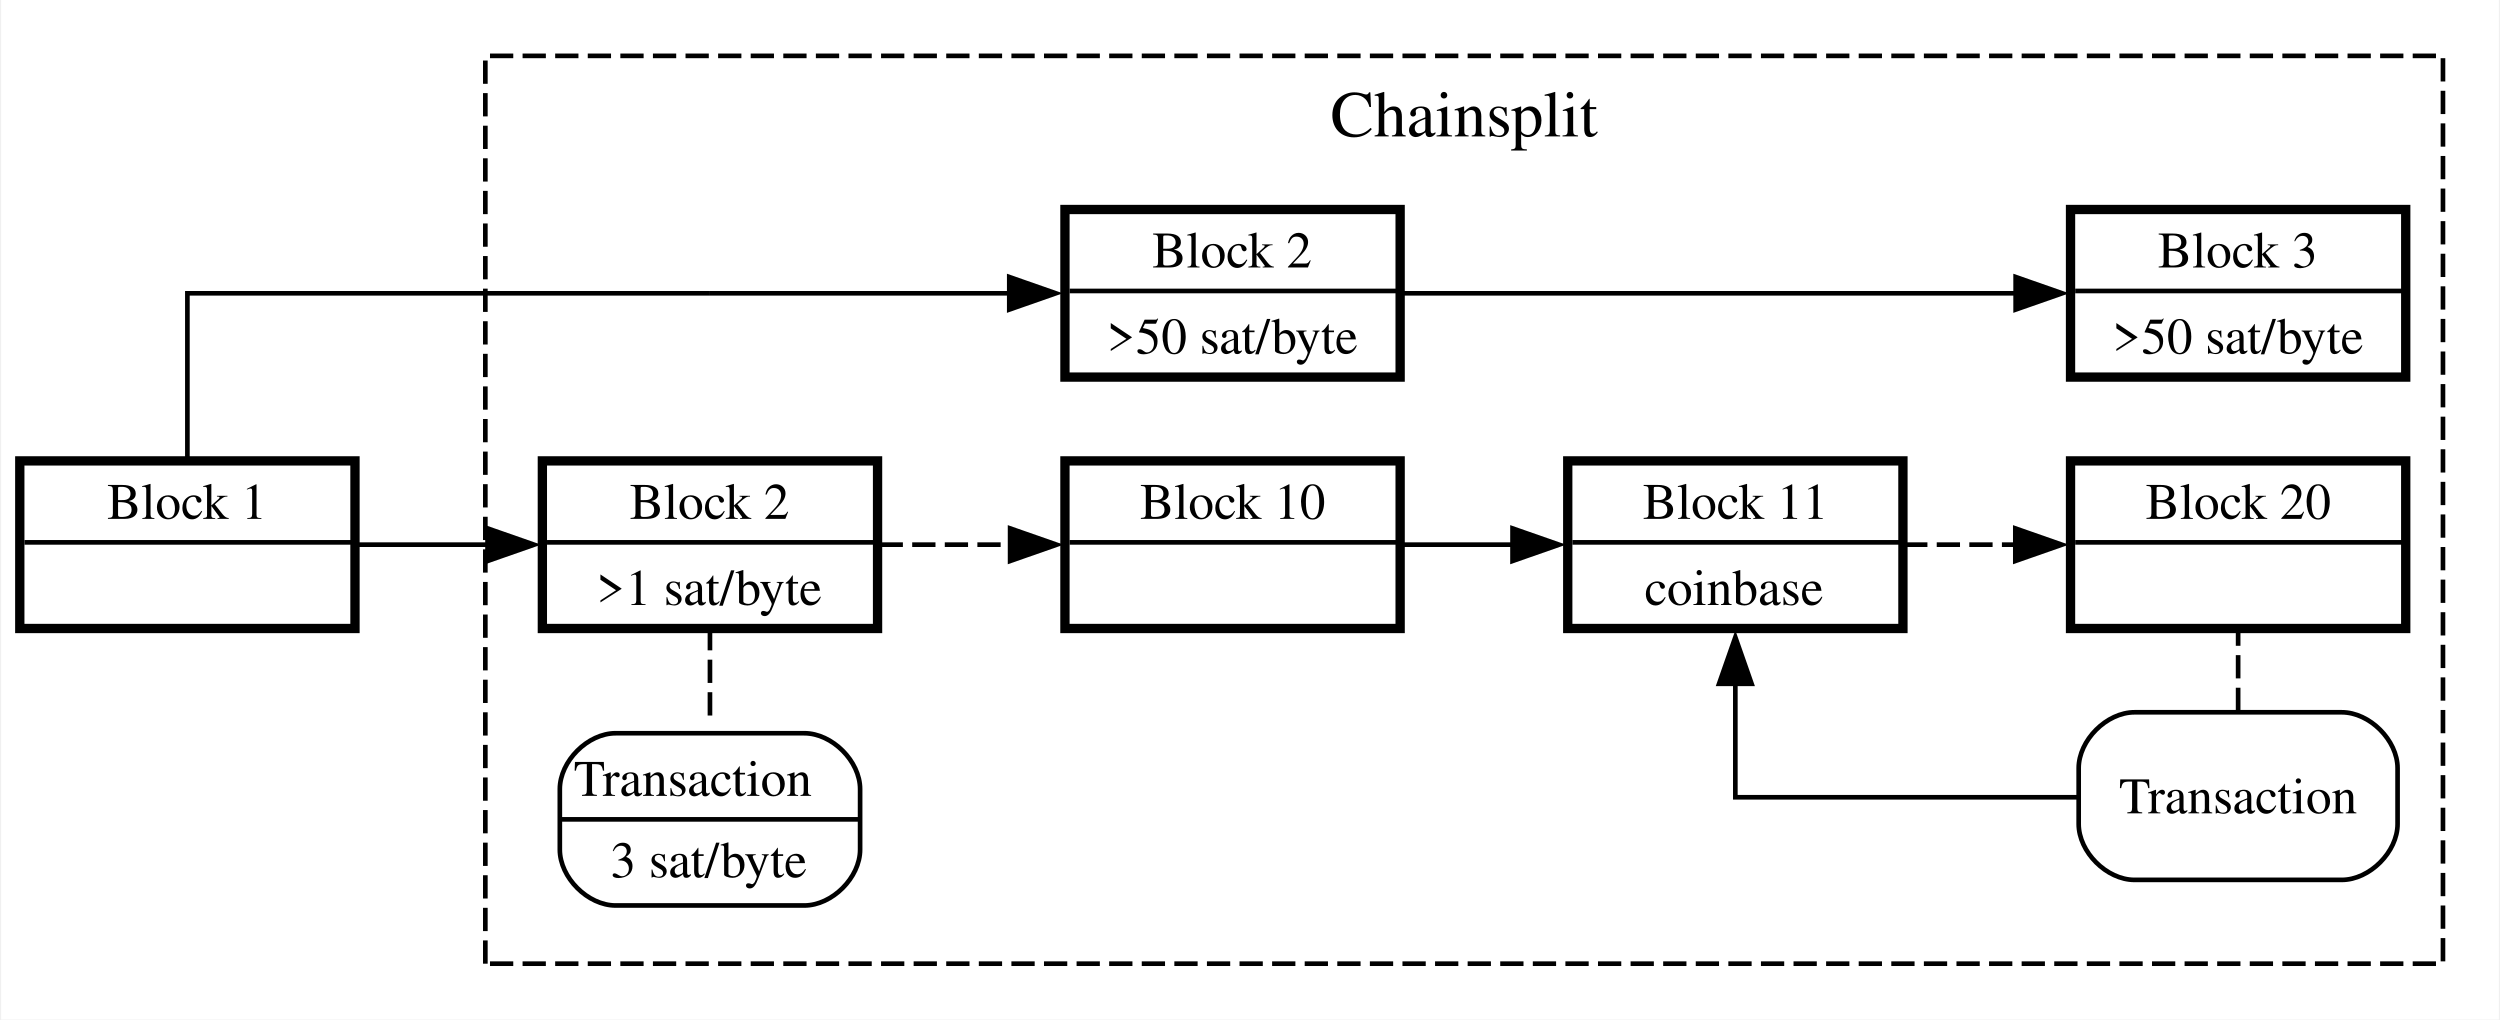
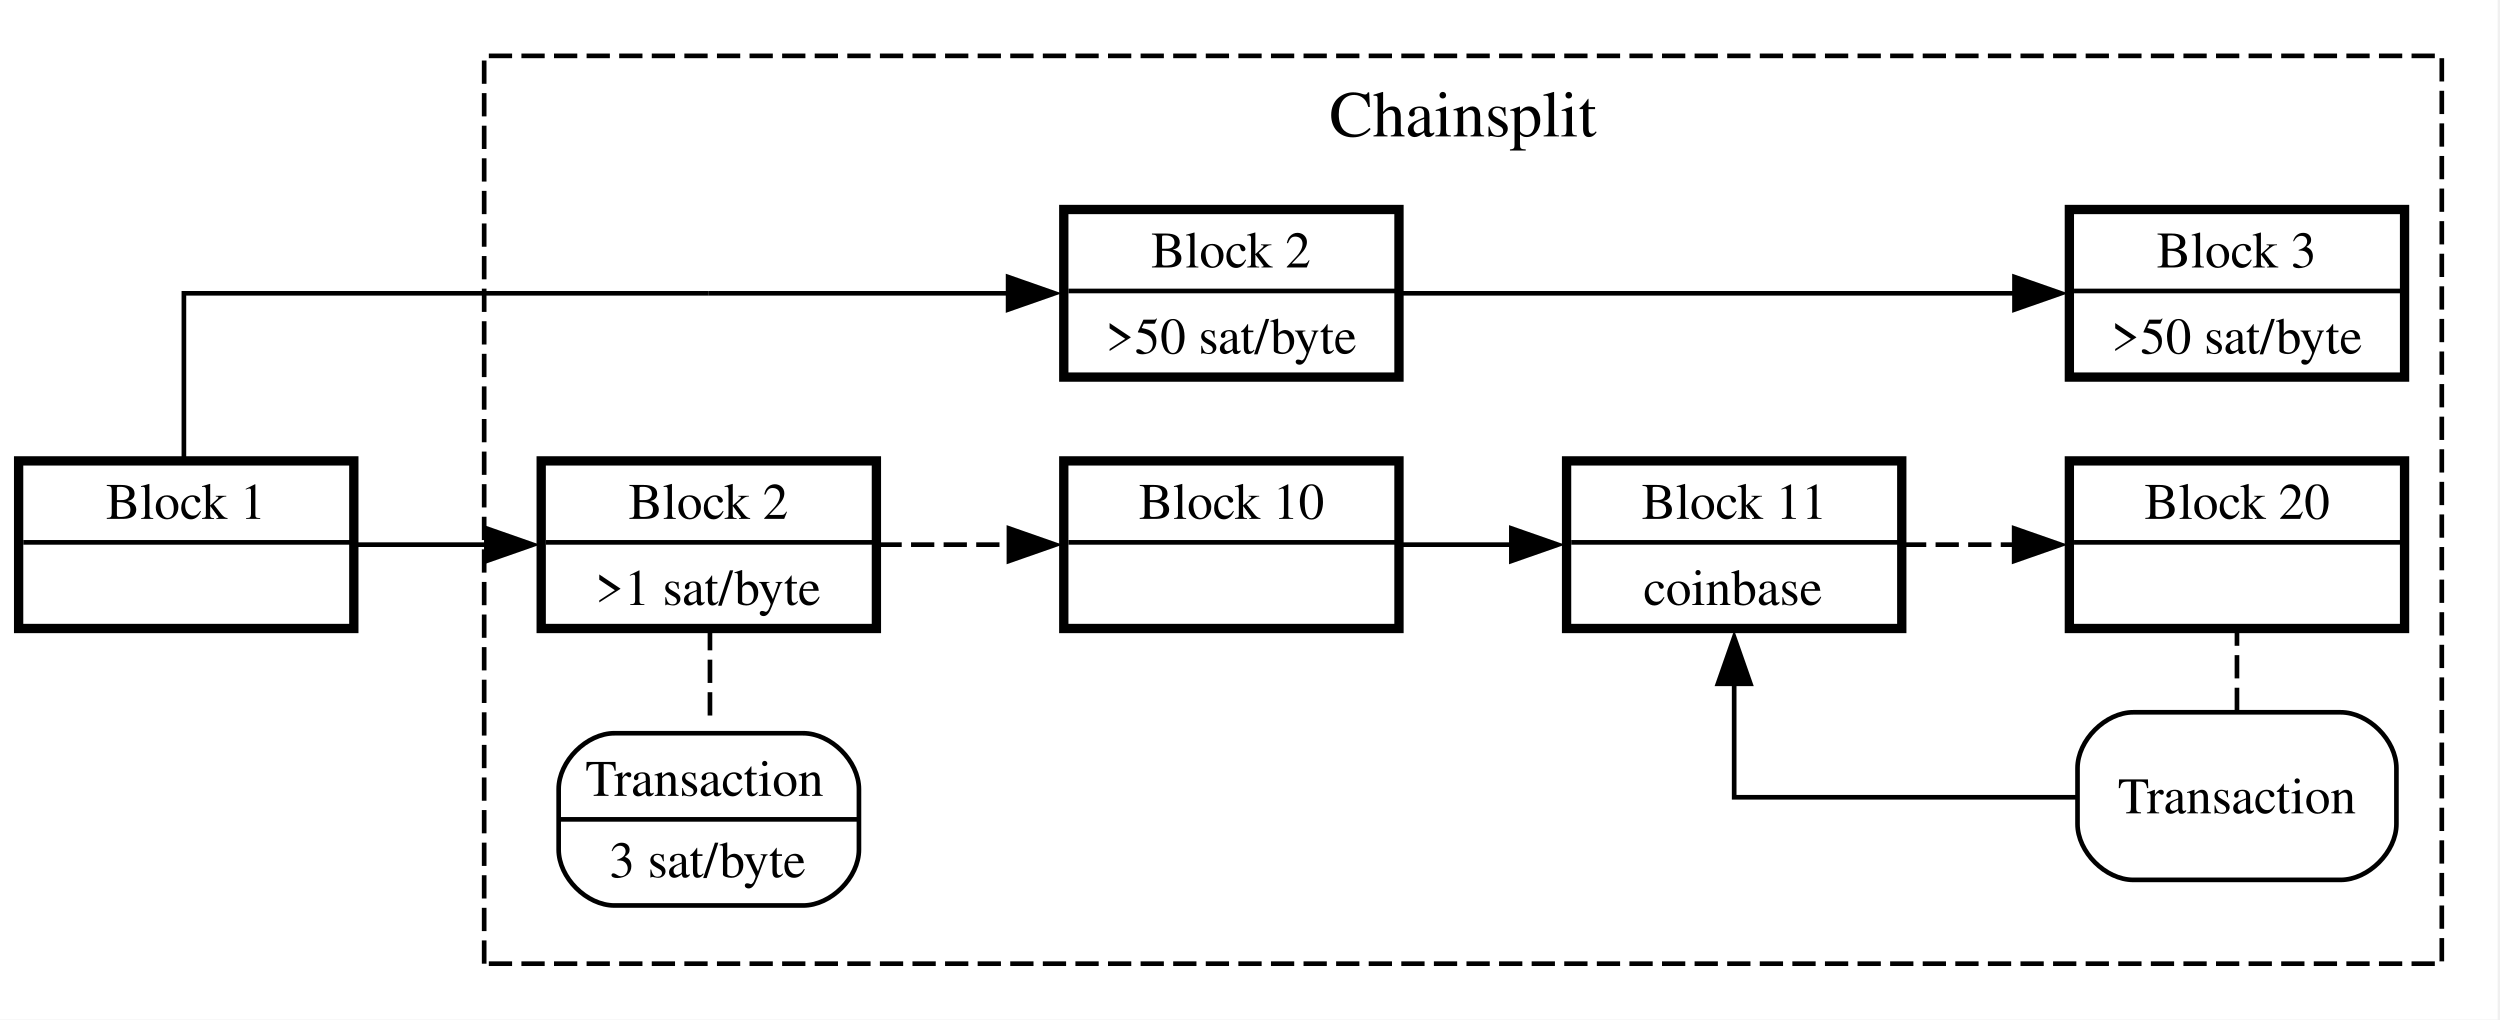
- <svg xmlns="http://www.w3.org/2000/svg" width="537pt" height="219pt" viewBox="0.00 0.00 536.50 219.00">
+ <svg xmlns="http://www.w3.org/2000/svg" width="537pt" height="219pt" viewBox="0.00 0.00 537.00 219.00">
  <g id="graph0" class="graph" transform="scale(1 1) rotate(0) translate(4 215)">
    <polygon fill="white" stroke="none" points="-4,4 -4,-215 532.5,-215 532.5,4 -4,4" />
    <g id="clust1" class="cluster">
      <polygon fill="none" stroke="black" stroke-dasharray="5,2" points="100,-8 100,-203 520.5,-203 520.5,-8 100,-8" />
-       <text text-anchor="middle" x="310.25" y="-185.7" font-family="Times,serif" font-size="14.00">Chainsplit</text>
+       <text xml:space="preserve" text-anchor="middle" x="310.25" y="-185.7" font-family="Times,serif" font-size="14.00">Chainsplit</text>
    </g>
    <g id="node1" class="node">
-       <text text-anchor="start" x="119" y="-44.05" font-family="Times,serif" font-size="11.00"> Transaction </text>
-       <text text-anchor="start" x="126.88" y="-26.55" font-family="Times,serif" font-size="11.00">3 sat/byte</text>
+       <text xml:space="preserve" text-anchor="start" x="119" y="-44.05" font-family="Times,serif" font-size="11.00"> Transaction </text>
+       <text xml:space="preserve" text-anchor="start" x="126.88" y="-26.55" font-family="Times,serif" font-size="11.00">3 sat/byte</text>
      <polygon fill="black" stroke="black" points="116,-39 116,-39 180.5,-39 180.5,-39 116,-39" />
      <path fill="none" stroke="black" d="M128,-20.5C128,-20.5 168.5,-20.5 168.5,-20.5 174.5,-20.5 180.5,-26.5 180.5,-32.5 180.5,-32.5 180.5,-45.5 180.5,-45.5 180.5,-51.5 174.5,-57.5 168.5,-57.5 168.5,-57.5 128,-57.5 128,-57.5 122,-57.5 116,-51.5 116,-45.5 116,-45.5 116,-32.5 116,-32.5 116,-26.5 122,-20.5 128,-20.5" />
    </g>
    <g id="node4" class="node">
      <polygon fill="none" stroke="black" stroke-width="2" points="184.25,-116 112.25,-116 112.25,-80 184.25,-80 184.25,-116" />
-       <text text-anchor="start" x="131" y="-103.55" font-family="Times,serif" font-size="11.00">Block 2</text>
-       <text text-anchor="start" x="123.88" y="-85.05" font-family="Times,serif" font-size="11.00">&gt;1 sat/byte</text>
+       <text xml:space="preserve" text-anchor="start" x="131" y="-103.55" font-family="Times,serif" font-size="11.00">Block 2</text>
+       <text xml:space="preserve" text-anchor="start" x="123.88" y="-85.05" font-family="Times,serif" font-size="11.00">&gt;1 sat/byte</text>
      <polygon fill="black" stroke="black" points="113.25,-98.5 113.25,-98.5 184.25,-98.5 184.25,-98.5 113.25,-98.5" />
    </g>
    <g id="edge6" class="edge">
-       <path fill="none" stroke="black" stroke-dasharray="5,2" d="M148.25,-61.31C148.25,-67.31 148.25,-73.74 148.25,-79.51" />
+       <path fill="none" stroke="black" stroke-dasharray="5,2" d="M148.5,-61.31C148.5,-67.31 148.5,-73.74 148.5,-79.51" />
    </g>
    <g id="node2" class="node">
      <path fill="none" stroke="black" d="M498.75,-62C498.75,-62 454.25,-62 454.25,-62 448.25,-62 442.25,-56 442.25,-50 442.25,-50 442.25,-38 442.25,-38 442.25,-32 448.25,-26 454.25,-26 454.25,-26 498.75,-26 498.75,-26 504.75,-26 510.75,-32 510.75,-38 510.75,-38 510.75,-50 510.75,-50 510.75,-56 504.75,-62 498.75,-62" />
-       <text text-anchor="middle" x="476.5" y="-40.3" font-family="Times,serif" font-size="11.00">Transaction</text>
+       <text xml:space="preserve" text-anchor="middle" x="476.5" y="-40.3" font-family="Times,serif" font-size="11.00">Transaction</text>
    </g>
    <g id="node6" class="node">
      <polygon fill="none" stroke="black" stroke-width="2" points="404.5,-116 332.5,-116 332.5,-80 404.5,-80 404.5,-116" />
-       <text text-anchor="start" x="348.62" y="-103.55" font-family="Times,serif" font-size="11.00">Block 11</text>
-       <text text-anchor="start" x="349" y="-85.05" font-family="Times,serif" font-size="11.00">coinbase</text>
+       <text xml:space="preserve" text-anchor="start" x="348.62" y="-103.55" font-family="Times,serif" font-size="11.00">Block 11</text>
+       <text xml:space="preserve" text-anchor="start" x="349" y="-85.05" font-family="Times,serif" font-size="11.00">coinbase</text>
      <polygon fill="black" stroke="black" points="333.5,-98.5 333.5,-98.5 404.5,-98.5 404.5,-98.5 333.5,-98.5" />
    </g>
    <g id="edge8" class="edge">
      <path fill="none" stroke="black" d="M442.03,-43.75C410.42,-43.75 368.5,-43.75 368.5,-43.75 368.5,-43.75 368.5,-68.12 368.5,-68.12" />
      <polygon fill="black" stroke="black" points="365,-68.12 368.5,-78.12 372,-68.12 365,-68.12" />
    </g>
    <g id="node7" class="node">
      <polygon fill="none" stroke="black" stroke-width="2" points="512.5,-116 440.5,-116 440.5,-80 512.5,-80 512.5,-116" />
-       <text text-anchor="start" x="456.62" y="-103.55" font-family="Times,serif" font-size="11.00">Block 20</text>
-       <text text-anchor="start" x="475" y="-85.05" font-family="Times,serif" font-size="11.00"> </text>
+       <text xml:space="preserve" text-anchor="start" x="456.62" y="-103.55" font-family="Times,serif" font-size="11.00">Block 20</text>
+       <text xml:space="preserve" text-anchor="start" x="475" y="-85.05" font-family="Times,serif" font-size="11.00"> </text>
      <polygon fill="black" stroke="black" points="441.5,-98.5 441.5,-98.5 512.5,-98.5 512.5,-98.5 441.5,-98.5" />
    </g>
    <g id="edge7" class="edge">
      <path fill="none" stroke="black" stroke-dasharray="5,2" d="M476.5,-62.28C476.5,-67.91 476.5,-74.11 476.5,-79.74" />
    </g>
    <g id="node3" class="node">
      <polygon fill="none" stroke="black" stroke-width="2" points="72,-116 0,-116 0,-80 72,-80 72,-116" />
-       <text text-anchor="start" x="18.75" y="-103.55" font-family="Times,serif" font-size="11.00">Block 1</text>
-       <text text-anchor="start" x="34.5" y="-85.05" font-family="Times,serif" font-size="11.00"> </text>
+       <text xml:space="preserve" text-anchor="start" x="18.75" y="-103.55" font-family="Times,serif" font-size="11.00">Block 1</text>
+       <text xml:space="preserve" text-anchor="start" x="34.5" y="-85.05" font-family="Times,serif" font-size="11.00"> </text>
      <polygon fill="black" stroke="black" points="1,-98.5 1,-98.5 72,-98.5 72,-98.5 1,-98.5" />
    </g>
    <g id="edge9" class="edge">
      <path fill="none" stroke="black" d="M72.44,-98C72.44,-98 100.47,-98 100.47,-98" />
      <polygon fill="black" stroke="black" points="100.47,-101.5 110.47,-98 100.47,-94.5 100.47,-101.5" />
    </g>
    <g id="edge10" class="edge">
-       <path fill="none" stroke="black" d="M36,-116.28C36,-131.95 36,-152 36,-152 36,-152 148.25,-152 148.25,-152" />
+       <path fill="none" stroke="black" d="M35.5,-116.28C35.5,-131.95 35.5,-152 35.5,-152 35.5,-152 148.25,-152 148.25,-152" />
    </g>
    <g id="node5" class="node">
      <polygon fill="none" stroke="black" stroke-width="2" points="296.5,-116 224.5,-116 224.5,-80 296.5,-80 296.5,-116" />
-       <text text-anchor="start" x="240.62" y="-103.55" font-family="Times,serif" font-size="11.00">Block 10</text>
-       <text text-anchor="start" x="259" y="-85.05" font-family="Times,serif" font-size="11.00"> </text>
+       <text xml:space="preserve" text-anchor="start" x="240.62" y="-103.55" font-family="Times,serif" font-size="11.00">Block 10</text>
+       <text xml:space="preserve" text-anchor="start" x="259" y="-85.05" font-family="Times,serif" font-size="11.00"> </text>
      <polygon fill="black" stroke="black" points="225.5,-98.5 225.5,-98.5 296.5,-98.5 296.5,-98.5 225.5,-98.5" />
    </g>
    <g id="edge1" class="edge">
      <path fill="none" stroke="black" stroke-dasharray="5,2" d="M184.69,-98C184.69,-98 212.72,-98 212.72,-98" />
      <polygon fill="black" stroke="black" points="212.72,-101.5 222.72,-98 212.72,-94.5 212.72,-101.5" />
    </g>
    <g id="edge2" class="edge">
      <path fill="none" stroke="black" d="M296.76,-98C296.76,-98 320.64,-98 320.64,-98" />
      <polygon fill="black" stroke="black" points="320.64,-101.5 330.64,-98 320.64,-94.5 320.64,-101.5" />
    </g>
    <g id="edge3" class="edge">
      <path fill="none" stroke="black" stroke-dasharray="5,2" d="M404.76,-98C404.76,-98 428.64,-98 428.64,-98" />
      <polygon fill="black" stroke="black" points="428.64,-101.5 438.64,-98 428.64,-94.5 428.64,-101.5" />
    </g>
    <g id="node9" class="node">
      <polygon fill="none" stroke="black" stroke-width="2" points="296.5,-170 224.5,-170 224.5,-134 296.5,-134 296.5,-170" />
-       <text text-anchor="start" x="243.25" y="-157.55" font-family="Times,serif" font-size="11.00">Block 2</text>
-       <text text-anchor="start" x="233.5" y="-139.05" font-family="Times,serif" font-size="11.00">&gt;50 sat/byte</text>
+       <text xml:space="preserve" text-anchor="start" x="243.25" y="-157.55" font-family="Times,serif" font-size="11.00">Block 2</text>
+       <text xml:space="preserve" text-anchor="start" x="233.5" y="-139.05" font-family="Times,serif" font-size="11.00">&gt;50 sat/byte</text>
      <polygon fill="black" stroke="black" points="225.5,-152.5 225.5,-152.5 296.5,-152.5 296.5,-152.5 225.5,-152.5" />
    </g>
    <g id="edge4" class="edge">
      <path fill="none" stroke="black" d="M148.25,-152C148.25,-152 212.54,-152 212.54,-152" />
      <polygon fill="black" stroke="black" points="212.54,-155.5 222.54,-152 212.54,-148.5 212.54,-155.5" />
    </g>
    <g id="node10" class="node">
      <polygon fill="none" stroke="black" stroke-width="2" points="512.5,-170 440.5,-170 440.5,-134 512.5,-134 512.5,-170" />
-       <text text-anchor="start" x="459.25" y="-157.55" font-family="Times,serif" font-size="11.00">Block 3</text>
-       <text text-anchor="start" x="449.5" y="-139.05" font-family="Times,serif" font-size="11.00">&gt;50 sat/byte</text>
+       <text xml:space="preserve" text-anchor="start" x="459.25" y="-157.55" font-family="Times,serif" font-size="11.00">Block 3</text>
+       <text xml:space="preserve" text-anchor="start" x="449.5" y="-139.05" font-family="Times,serif" font-size="11.00">&gt;50 sat/byte</text>
      <polygon fill="black" stroke="black" points="441.5,-152.5 441.5,-152.5 512.5,-152.5 512.5,-152.5 441.5,-152.5" />
    </g>
    <g id="edge5" class="edge">
      <path fill="none" stroke="black" d="M296.65,-152C296.65,-152 428.71,-152 428.71,-152" />
      <polygon fill="black" stroke="black" points="428.71,-155.5 438.71,-152 428.71,-148.5 428.71,-155.5" />
    </g>
  </g>
</svg>
